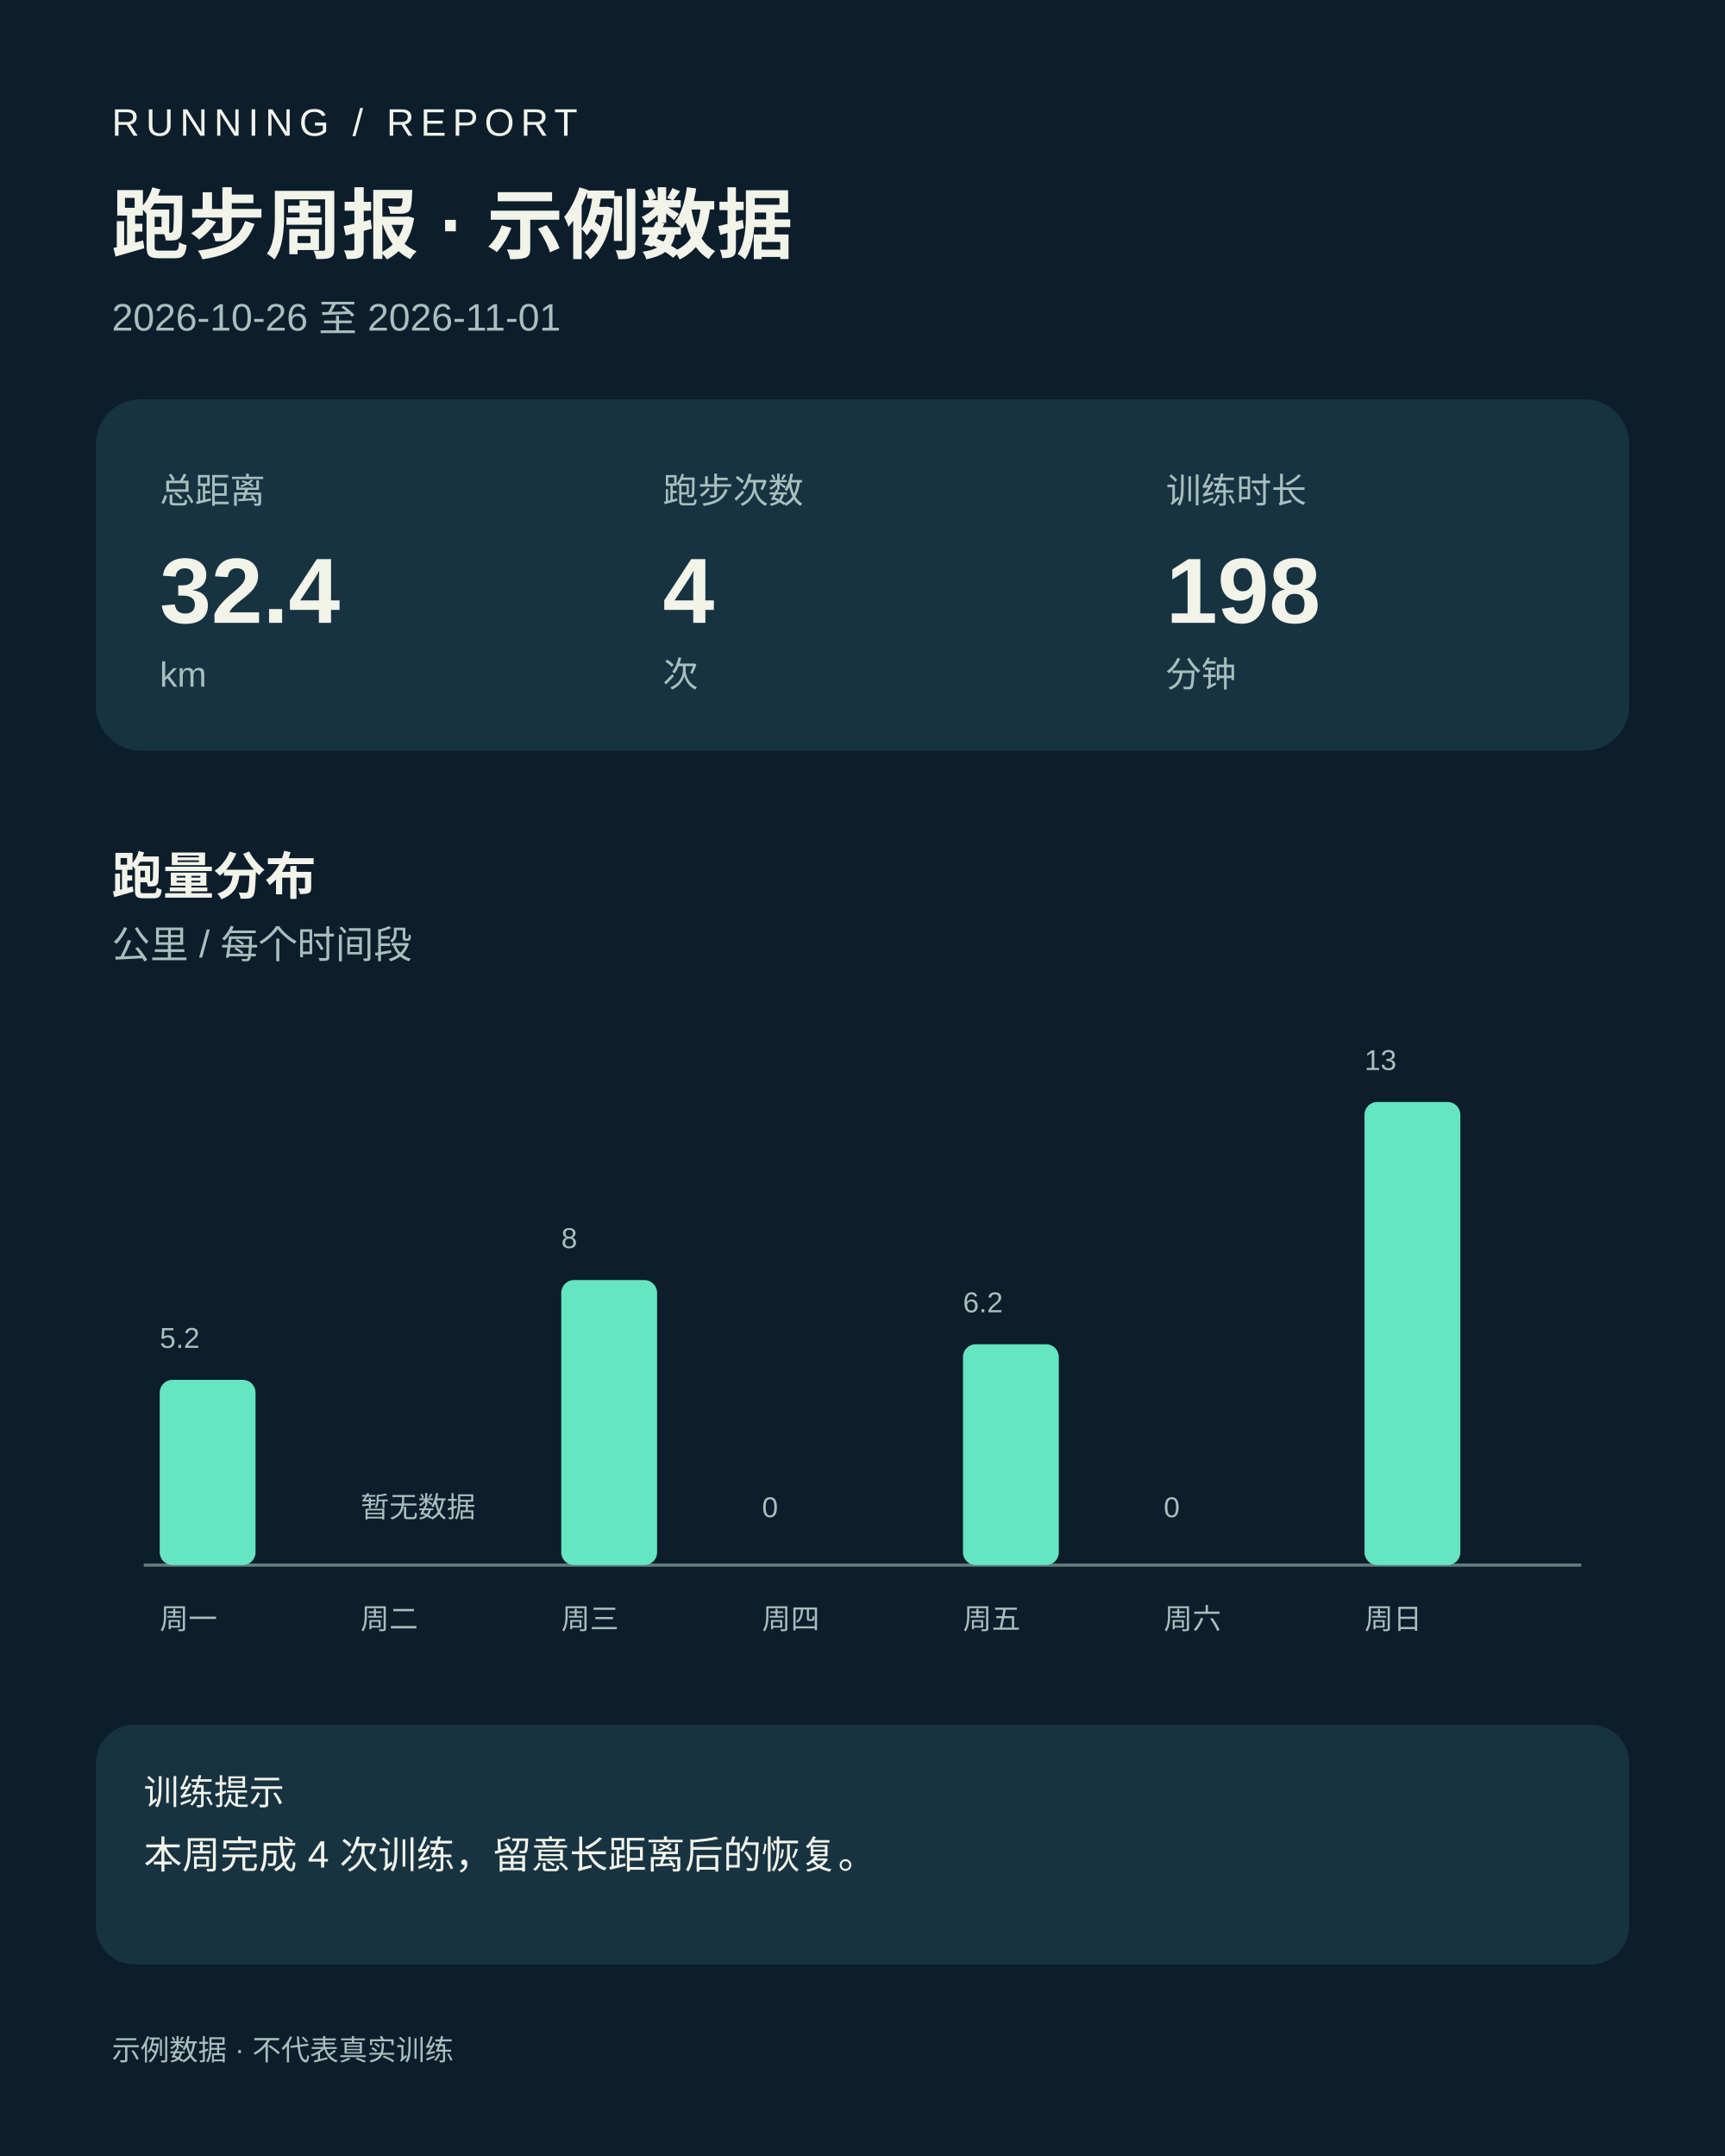
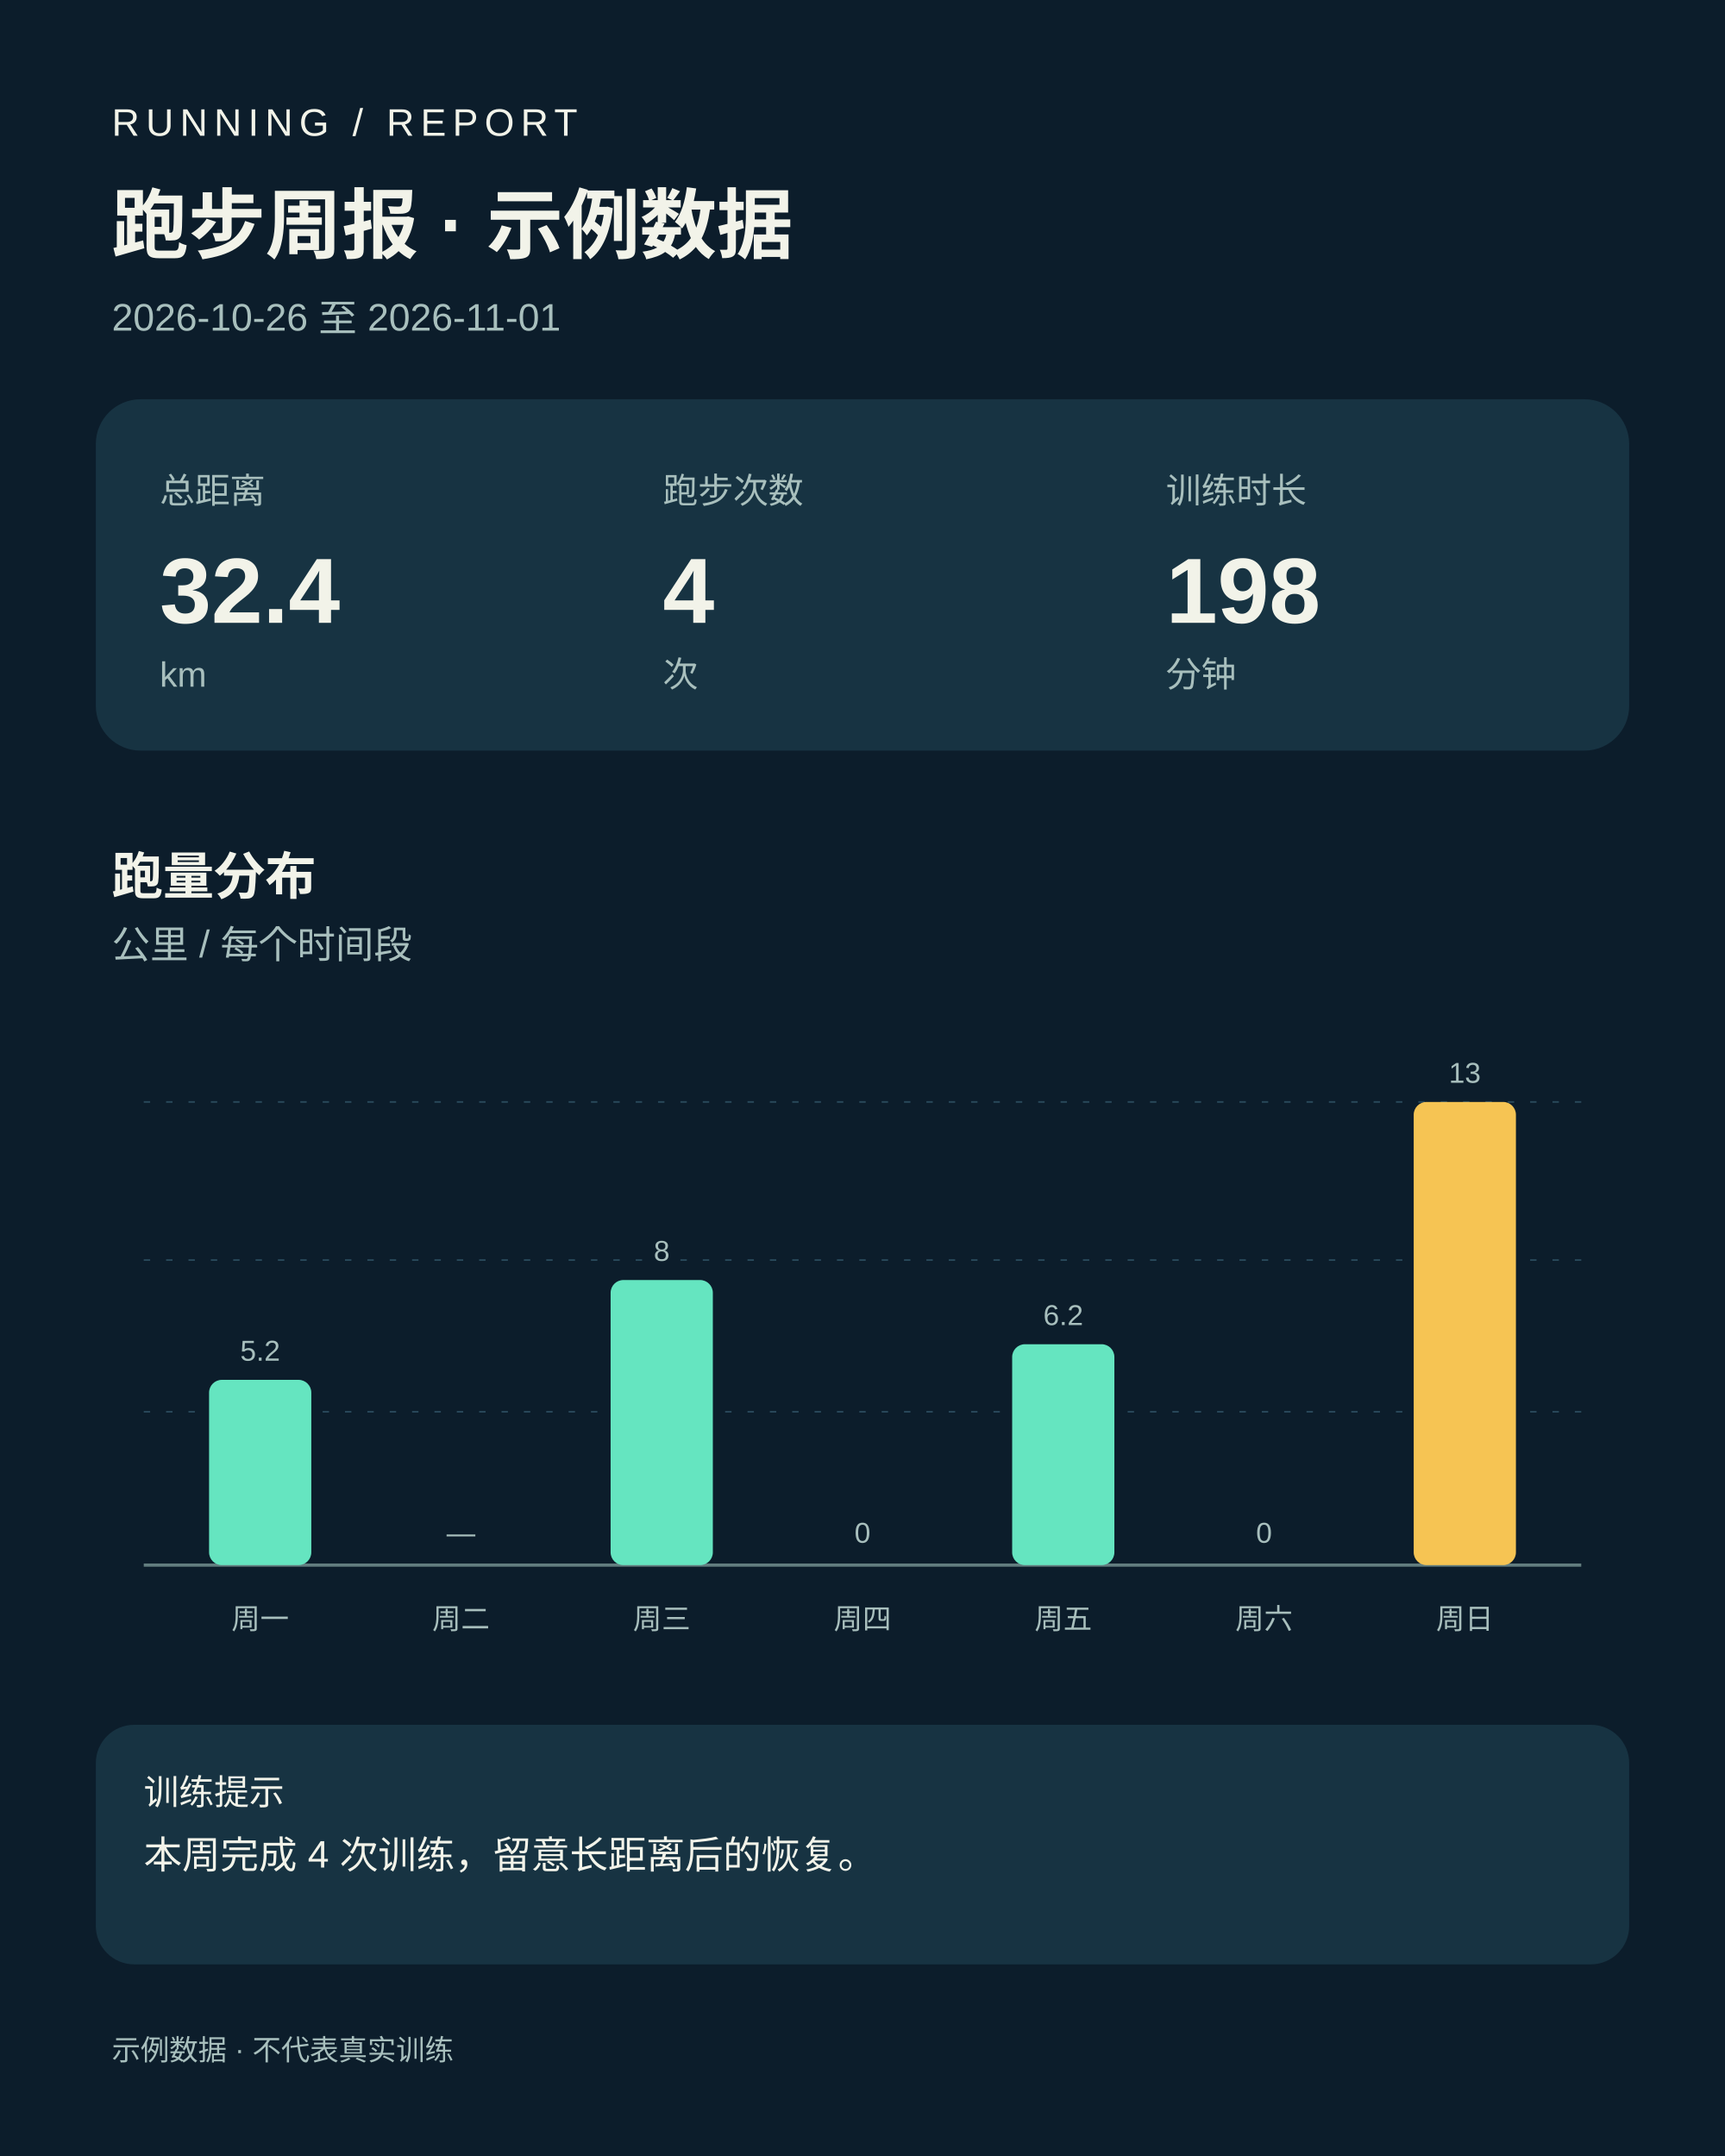
<svg xmlns="http://www.w3.org/2000/svg" width="1080" height="1350" viewBox="0 0 1080 1350">
  <rect width="1080" height="1350" fill="#0c1d2b" />
  <style>text{font-family:Arial,"PingFang SC","Microsoft YaHei",sans-serif;fill:#f2f3e9}.muted{fill:#a8bfbd}.small{font-size:24px}.label{font-size:22px}.big{font-size:58px;font-weight:700}</style>
  <text x="70" y="85" fill="#65e5c0" font-size="24" letter-spacing="4">RUNNING / REPORT</text>
  <text x="70" y="158" font-size="48" font-weight="700">跑步周报 · 示例数据</text>
  <text x="70" y="207" class="muted small">2026-10-26 至 2026-11-01</text>
  <rect x="60" y="250" width="960" height="220" rx="28" fill="#173342" />
  <text x="100" y="315" class="muted label">总距离</text>
  <text x="100" y="390" class="big">32.4</text>
  <text x="100" y="430" class="muted label">km</text>
  <text x="415" y="315" class="muted label">跑步次数</text>
  <text x="415" y="390" class="big">4</text>
  <text x="415" y="430" class="muted label">次</text>
  <text x="730" y="315" class="muted label">训练时长</text>
  <text x="730" y="390" class="big">198</text>
  <text x="730" y="430" class="muted label">分钟</text>
  <text x="70" y="560" font-size="32" font-weight="700">跑量分布</text>
  <text x="70" y="600" class="muted small">公里 / 每个时间段</text>
  <line x1="90" y1="980" x2="990" y2="980" stroke="#627d7f" stroke-width="2" />
-   <rect x="100.0" y="864.0" width="60.0" height="116.0" rx="8" fill="#65e5c0" />
-   <text x="100.0" y="844.0" class="muted" font-size="18">5.2</text>
-   <text x="100.0" y="1020" class="muted" font-size="18">周一</text>
-   <text x="225.7" y="950.0" class="muted" font-size="18">暂无数据</text>
-   <text x="225.7" y="1020" class="muted" font-size="18">周二</text>
-   <rect x="351.4" y="801.5" width="60.0" height="178.5" rx="8" fill="#65e5c0" />
-   <text x="351.4" y="781.5" class="muted" font-size="18">8</text>
-   <text x="351.4" y="1020" class="muted" font-size="18">周三</text>
-   <rect x="477.1" y="980.0" width="60.0" height="0.0" rx="8" fill="#65e5c0" />
-   <text x="477.1" y="950.0" class="muted" font-size="18">0</text>
-   <text x="477.1" y="1020" class="muted" font-size="18">周四</text>
-   <rect x="602.9" y="841.7" width="60.0" height="138.3" rx="8" fill="#65e5c0" />
-   <text x="602.9" y="821.7" class="muted" font-size="18">6.2</text>
-   <text x="602.9" y="1020" class="muted" font-size="18">周五</text>
-   <rect x="728.6" y="980.0" width="60.0" height="0.0" rx="8" fill="#65e5c0" />
-   <text x="728.6" y="950.0" class="muted" font-size="18">0</text>
-   <text x="728.6" y="1020" class="muted" font-size="18">周六</text>
-   <rect x="854.3" y="690.0" width="60.0" height="290.0" rx="8" fill="#65e5c0" />
-   <text x="854.3" y="670.0" class="muted" font-size="18">13</text>
-   <text x="854.3" y="1020" class="muted" font-size="18">周日</text>
+   <line x1="90" y1="884" x2="990" y2="884" stroke="#2a4a5c" stroke-width="1" stroke-dasharray="4 10" />
+   <line x1="90" y1="789" x2="990" y2="789" stroke="#2a4a5c" stroke-width="1" stroke-dasharray="4 10" />
+   <line x1="90" y1="690" x2="990" y2="690" stroke="#2a4a5c" stroke-width="1" stroke-dasharray="4 10" />
+   <rect x="130.9" y="864.0" width="64.0" height="116.0" rx="8" fill="#65e5c0" />
+   <text x="162.9" y="852.0" class="muted" font-size="18" text-anchor="middle">5.2</text>
+   <text x="162.9" y="1020" class="muted" font-size="18" text-anchor="middle">周一</text>
+   <text x="288.6" y="966.0" class="muted" font-size="18" text-anchor="middle">—</text>
+   <text x="288.6" y="1020" class="muted" font-size="18" text-anchor="middle">周二</text>
+   <rect x="382.3" y="801.5" width="64.0" height="178.5" rx="8" fill="#65e5c0" />
+   <text x="414.3" y="789.5" class="muted" font-size="18" text-anchor="middle">8</text>
+   <text x="414.3" y="1020" class="muted" font-size="18" text-anchor="middle">周三</text>
+   <rect x="508.0" y="980.0" width="64.0" height="0.0" rx="8" fill="#65e5c0" />
+   <text x="540.0" y="966.0" class="muted" font-size="18" text-anchor="middle">0</text>
+   <text x="540.0" y="1020" class="muted" font-size="18" text-anchor="middle">周四</text>
+   <rect x="633.7" y="841.7" width="64.0" height="138.3" rx="8" fill="#65e5c0" />
+   <text x="665.7" y="829.7" class="muted" font-size="18" text-anchor="middle">6.2</text>
+   <text x="665.7" y="1020" class="muted" font-size="18" text-anchor="middle">周五</text>
+   <rect x="759.4" y="980.0" width="64.0" height="0.0" rx="8" fill="#65e5c0" />
+   <text x="791.4" y="966.0" class="muted" font-size="18" text-anchor="middle">0</text>
+   <text x="791.4" y="1020" class="muted" font-size="18" text-anchor="middle">周六</text>
+   <rect x="885.1" y="690.0" width="64.0" height="290.0" rx="8" fill="#f6c453" />
+   <text x="917.1" y="678.0" class="muted" font-size="18" text-anchor="middle">13</text>
+   <text x="917.1" y="1020" class="muted" font-size="18" text-anchor="middle">周日</text>
  <rect x="60" y="1080" width="960" height="150" rx="24" fill="#173342" />
  <text x="90" y="1130" fill="#65e5c0" font-size="22">训练提示</text>
  <text x="90" y="1170" font-size="24">
    <tspan x="90" dy="0">本周完成 4 次训练，留意长距离后的恢复。</tspan>
  </text>
  <text x="70" y="1290" class="muted" font-size="18">示例数据 · 不代表真实训练</text>
</svg>
